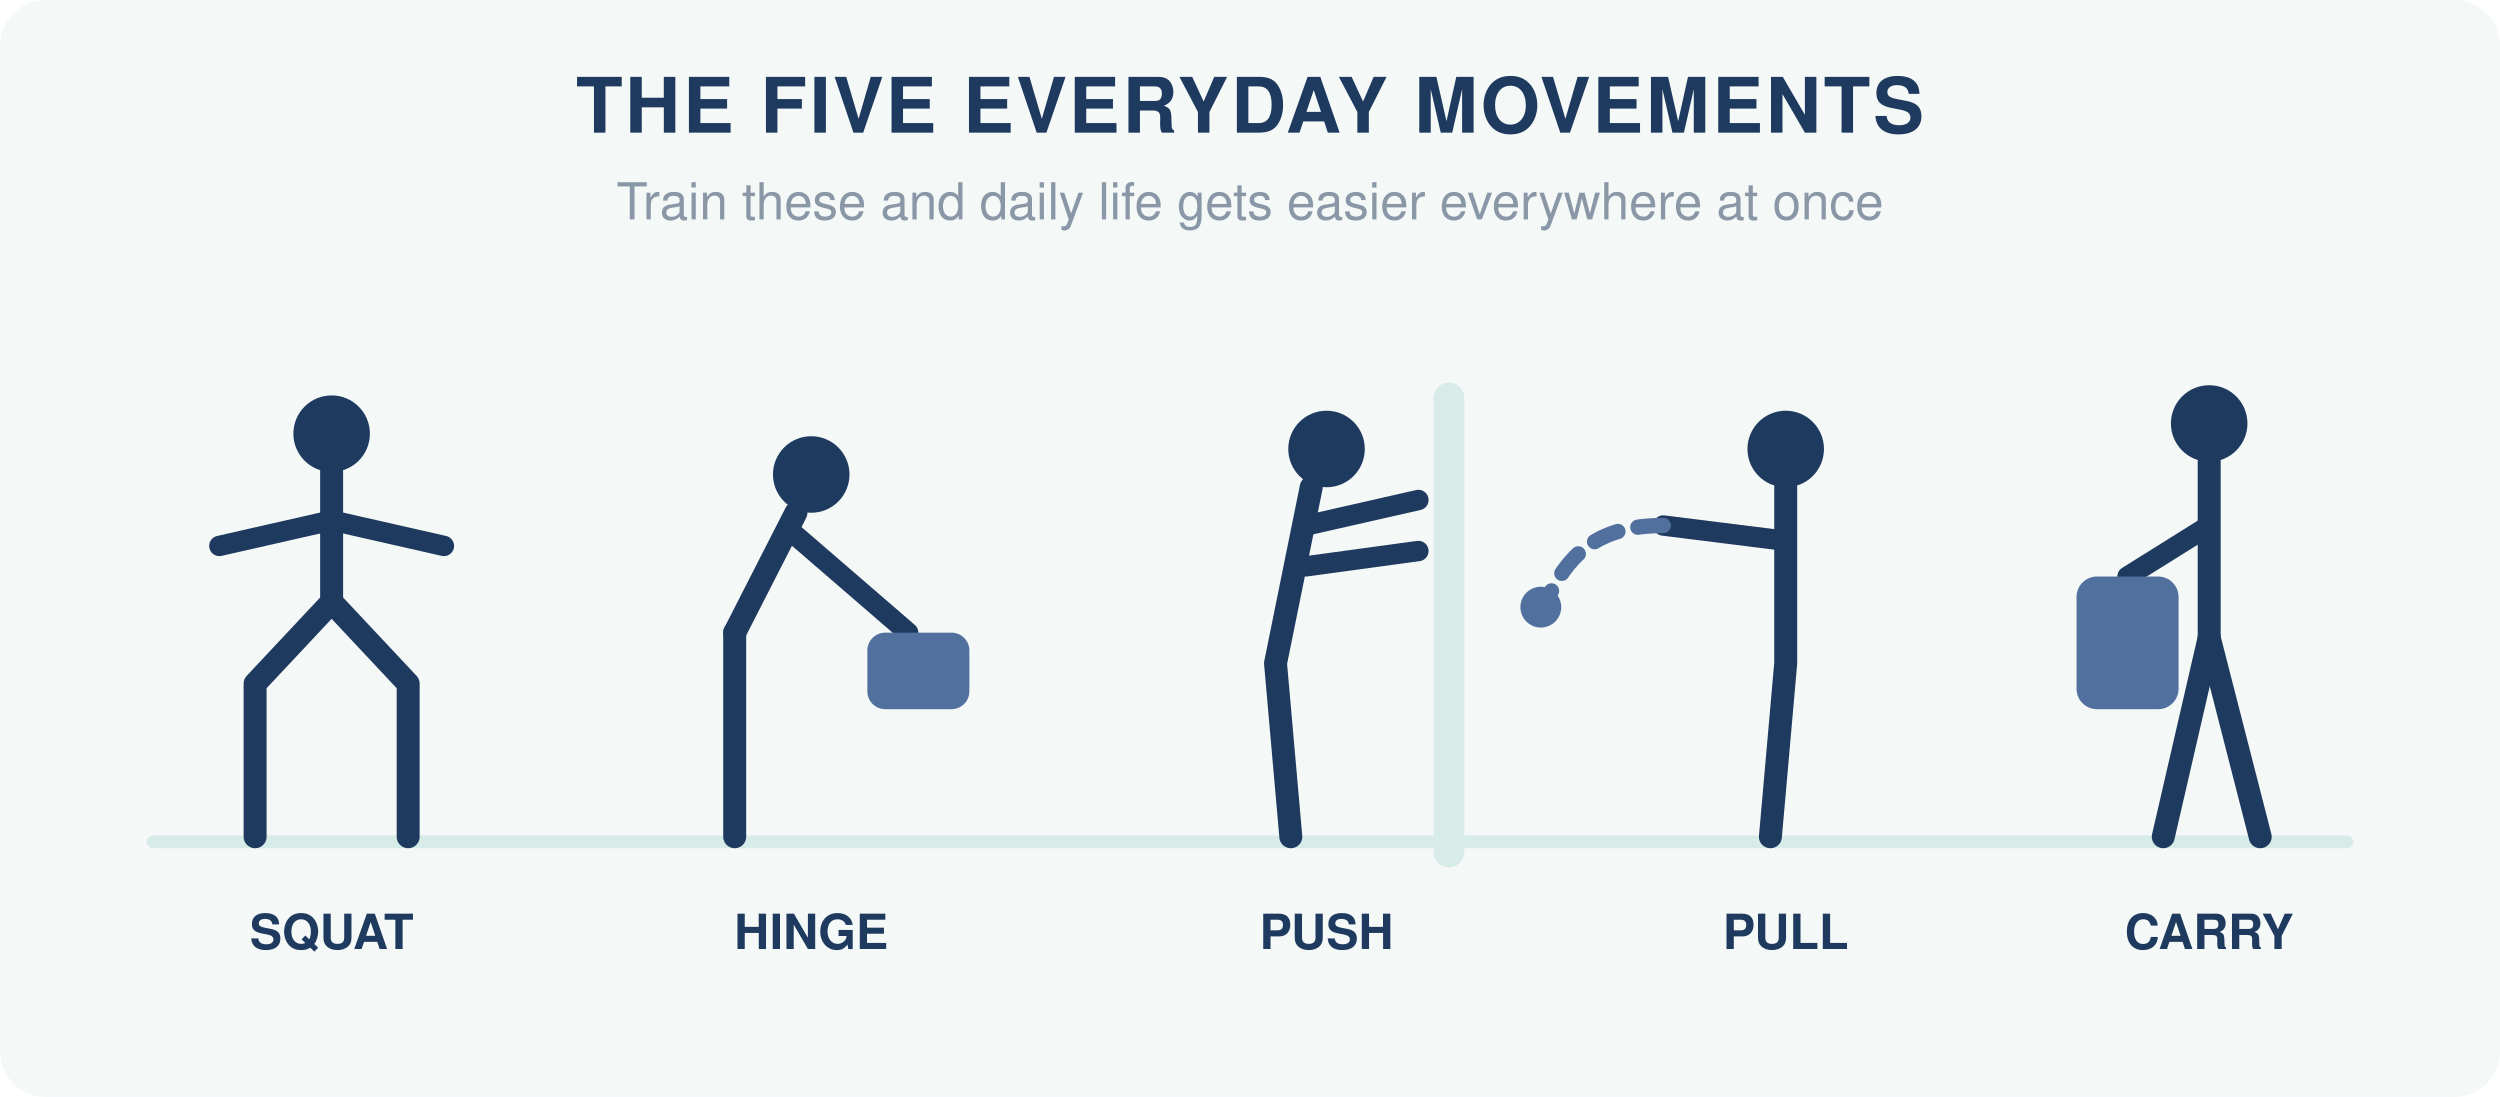
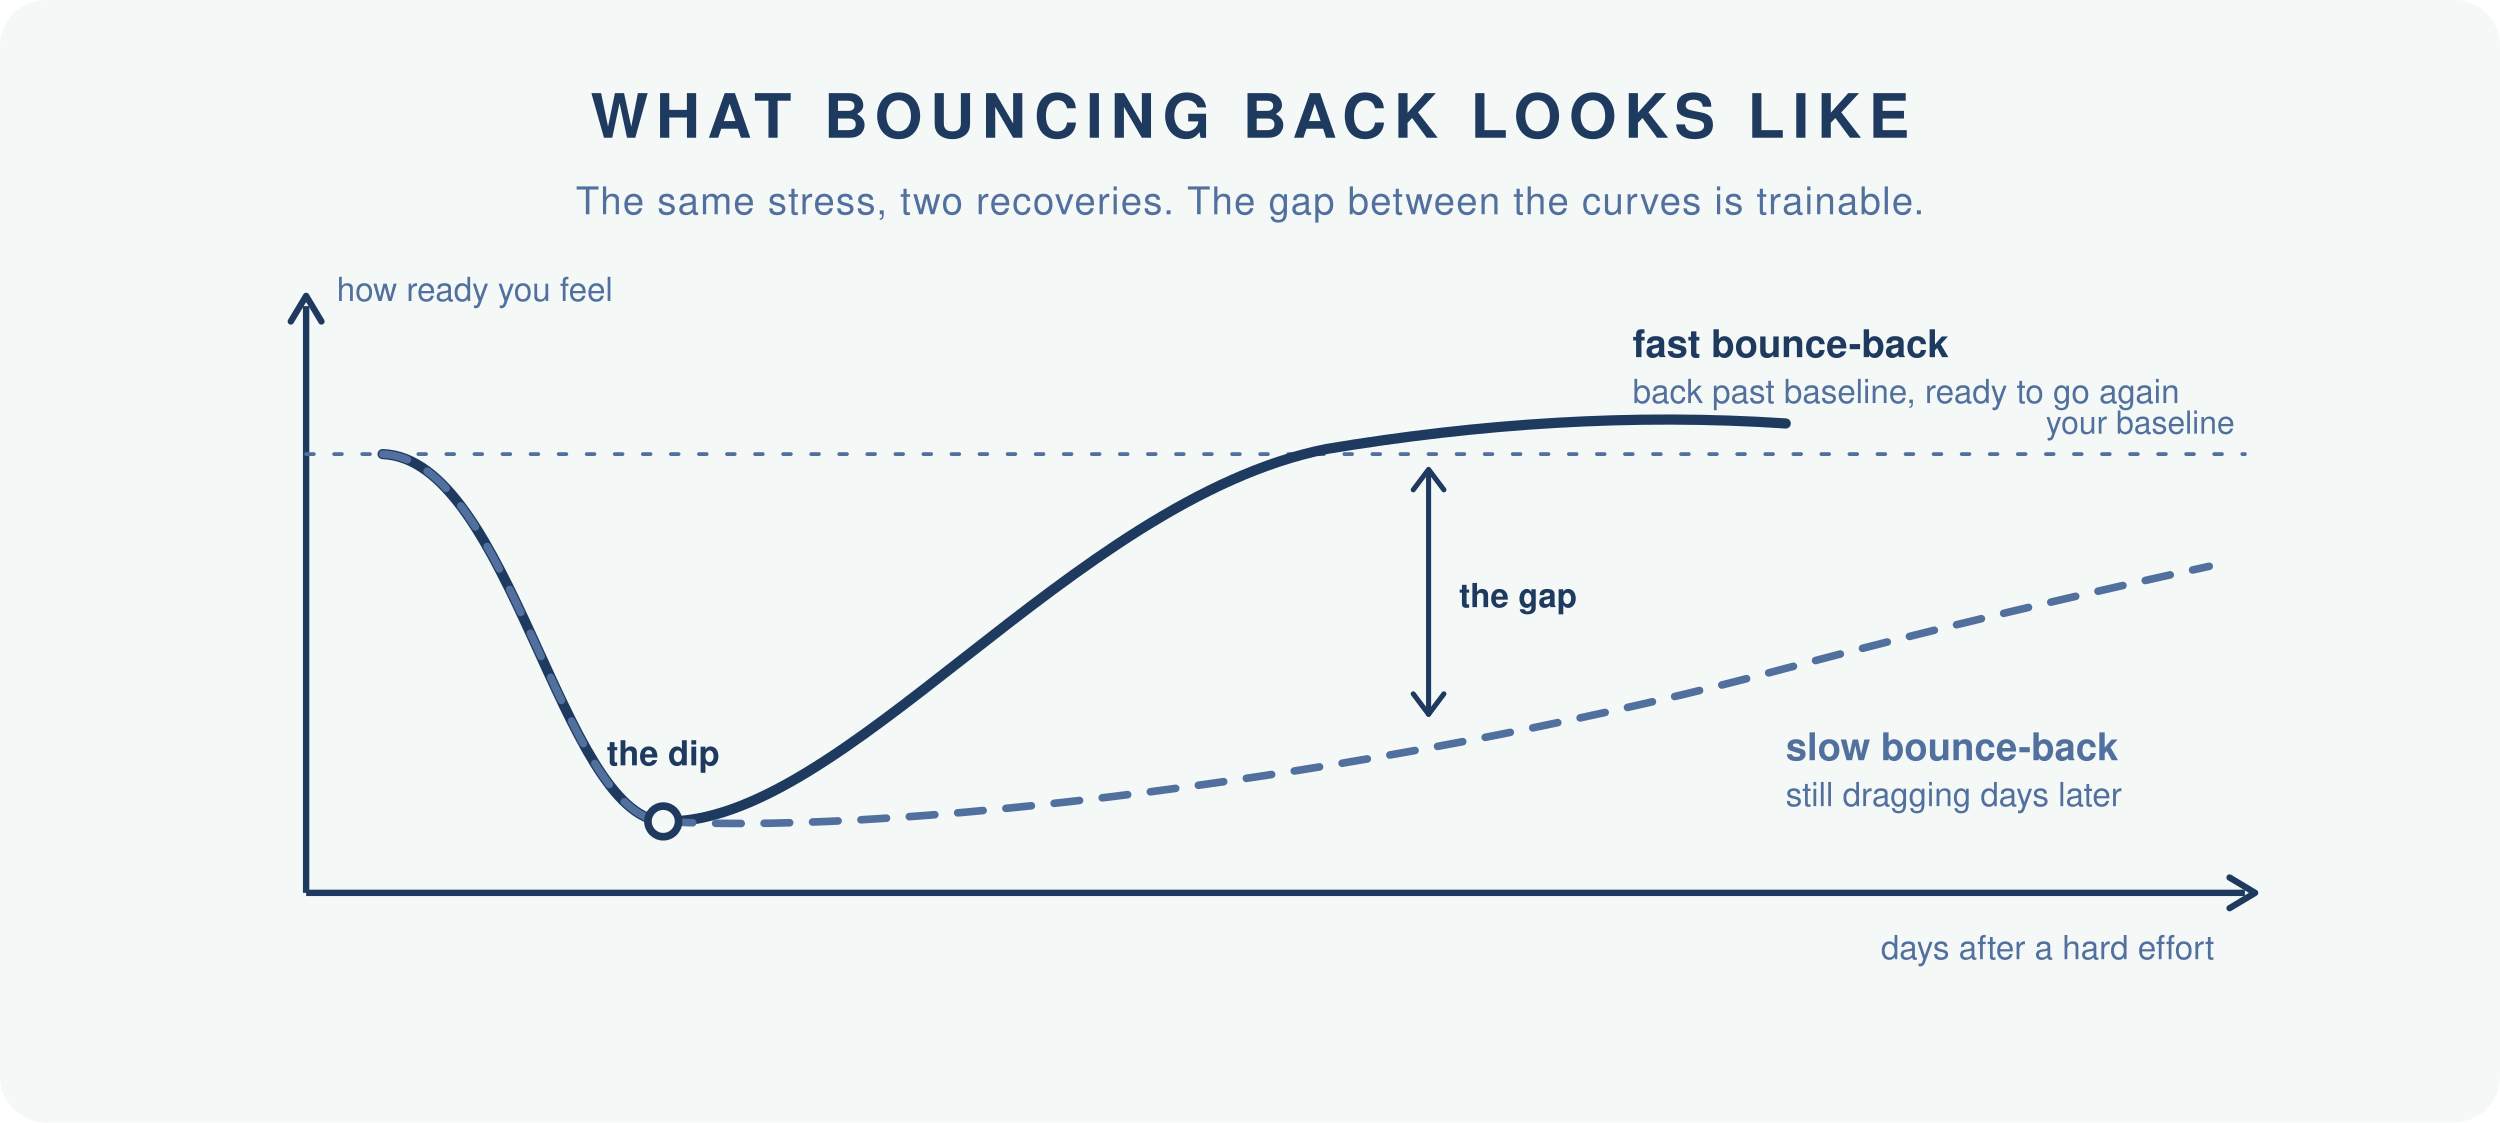
- <svg xmlns="http://www.w3.org/2000/svg" width="980" height="430" viewBox="0 0 980 430">
-   <defs />
-   <rect x="0" y="0" width="980" height="430" rx="18" fill="#F4F8F7" />
-   <text x="490" y="52" font-family="Helvetica, Arial, sans-serif" font-size="30" fill="#1F3A5F" font-weight="bold" text-anchor="middle" letter-spacing="1">THE FIVE EVERYDAY MOVEMENTS</text>
-   <text x="490" y="86" font-family="Helvetica, Arial, sans-serif" font-size="20" fill="#8A97A6" text-anchor="middle">Train these and daily life gets easier everywhere at once</text>
-   <line x1="60" y1="330" x2="920" y2="330" stroke="#D7EBE8" stroke-width="5" stroke-linecap="round" />
-   <circle cx="130" cy="170" r="15" fill="#1F3A5F" />
-   <polyline points="130,185 130,236" fill="none" stroke="#1F3A5F" stroke-width="9" stroke-linecap="round" />
-   <polyline points="130,236 100,268 100,328" fill="none" stroke="#1F3A5F" stroke-width="9" stroke-linecap="round" stroke-linejoin="round" />
-   <polyline points="130,236 160,268 160,328" fill="none" stroke="#1F3A5F" stroke-width="9" stroke-linecap="round" stroke-linejoin="round" />
-   <polyline points="130,204 86,214" fill="none" stroke="#1F3A5F" stroke-width="8" stroke-linecap="round" />
-   <polyline points="130,204 174,214" fill="none" stroke="#1F3A5F" stroke-width="8" stroke-linecap="round" />
-   <text x="130" y="372" font-family="Helvetica, Arial, sans-serif" font-size="19" fill="#1F3A5F" font-weight="bold" text-anchor="middle">SQUAT</text>
-   <circle cx="318" cy="186" r="15" fill="#1F3A5F" />
-   <polyline points="312,201 288,248" fill="none" stroke="#1F3A5F" stroke-width="9" stroke-linecap="round" />
-   <polyline points="288,248 288,328" fill="none" stroke="#1F3A5F" stroke-width="9" stroke-linecap="round" />
-   <polyline points="312,210 356,248" fill="none" stroke="#1F3A5F" stroke-width="8" stroke-linecap="round" />
-   <rect x="340" y="248" width="40" height="30" rx="7" fill="#52709E" />
-   <text x="318" y="372" font-family="Helvetica, Arial, sans-serif" font-size="19" fill="#1F3A5F" font-weight="bold" text-anchor="middle">HINGE</text>
-   <circle cx="520" cy="176" r="15" fill="#1F3A5F" />
-   <polyline points="514,191 500,260 506,328" fill="none" stroke="#1F3A5F" stroke-width="9" stroke-linecap="round" stroke-linejoin="round" />
-   <polyline points="512,206 556,196" fill="none" stroke="#1F3A5F" stroke-width="8" stroke-linecap="round" />
-   <polyline points="512,222 556,216" fill="none" stroke="#1F3A5F" stroke-width="8" stroke-linecap="round" />
-   <rect x="562" y="150" width="12" height="190" rx="6" fill="#D7EBE8" />
-   <text x="520" y="372" font-family="Helvetica, Arial, sans-serif" font-size="19" fill="#1F3A5F" font-weight="bold" text-anchor="middle">PUSH</text>
-   <circle cx="700" cy="176" r="15" fill="#1F3A5F" />
-   <polyline points="700,191 700,260 694,328" fill="none" stroke="#1F3A5F" stroke-width="9" stroke-linecap="round" stroke-linejoin="round" />
-   <polyline points="700,212 652,206" fill="none" stroke="#1F3A5F" stroke-width="8" stroke-linecap="round" />
-   <path d="M 652 206 C 628 206 616 216 608 232" fill="none" stroke="#52709E" stroke-width="6" stroke-dasharray="10 8" stroke-linecap="round" />
-   <circle cx="604" cy="238" r="8" fill="#52709E" />
-   <text x="700" y="372" font-family="Helvetica, Arial, sans-serif" font-size="19" fill="#1F3A5F" font-weight="bold" text-anchor="middle">PULL</text>
-   <circle cx="866" cy="166" r="15" fill="#1F3A5F" />
-   <polyline points="866,181 866,250" fill="none" stroke="#1F3A5F" stroke-width="9" stroke-linecap="round" />
-   <polyline points="866,250 848,328" fill="none" stroke="#1F3A5F" stroke-width="9" stroke-linecap="round" />
-   <polyline points="866,250 886,328" fill="none" stroke="#1F3A5F" stroke-width="9" stroke-linecap="round" />
-   <polyline points="866,206 834,226" fill="none" stroke="#1F3A5F" stroke-width="8" stroke-linecap="round" />
-   <rect x="814" y="226" width="40" height="52" rx="8" fill="#52709E" />
-   <text x="866" y="372" font-family="Helvetica, Arial, sans-serif" font-size="19" fill="#1F3A5F" font-weight="bold" text-anchor="middle">CARRY</text>
+ <svg xmlns="http://www.w3.org/2000/svg" width="980" height="440" viewBox="0 0 980 440">
+   <rect x="0" y="0" width="980" height="440" rx="18" fill="#F4F8F7" />
+   <text x="490" y="54" font-family="Helvetica, Arial, sans-serif" font-size="24" fill="#1F3A5F" font-weight="bold" text-anchor="middle" letter-spacing="3">WHAT BOUNCING BACK LOOKS LIKE</text>
+   <text x="490" y="84" font-family="Helvetica, Arial, sans-serif" font-size="15" fill="#52709E" text-anchor="middle" letter-spacing="0.5">The same stress, two recoveries. The gap between the curves is trainable.</text>
+   <line x1="120" y1="350" x2="880" y2="350" stroke="#1F3A5F" stroke-width="2.5" />
+   <line x1="120" y1="350" x2="120" y2="120" stroke="#1F3A5F" stroke-width="2.5" />
+   <polyline points="874,344 884,350 874,356" fill="none" stroke="#1F3A5F" stroke-width="2.5" stroke-linecap="round" stroke-linejoin="round" />
+   <polyline points="114,126 120,116 126,126" fill="none" stroke="#1F3A5F" stroke-width="2.5" stroke-linecap="round" stroke-linejoin="round" />
+   <text x="132" y="118" font-family="Helvetica, Arial, sans-serif" font-size="13" fill="#52709E">how ready you feel</text>
+   <text x="868" y="376" font-family="Helvetica, Arial, sans-serif" font-size="13" fill="#52709E" text-anchor="end">days after a hard effort</text>
+   <line x1="120" y1="178" x2="880" y2="178" stroke="#52709E" stroke-width="1.5" stroke-dasharray="3 8" stroke-linecap="round" />
+   <text x="876" y="170" font-family="Helvetica, Arial, sans-serif" font-size="12.5" fill="#52709E" text-anchor="end">your baseline</text>
+   <path d="M 150 178 C 200 180 220 320 260 322 C 330 324 420 196 520 176 C 580 166 640 162 700 166" fill="none" stroke="#1F3A5F" stroke-width="4" stroke-linecap="round" />
+   <path d="M 150 178 C 200 180 220 320 260 322 C 360 328 560 300 700 262 C 760 246 820 232 866 222" fill="none" stroke="#52709E" stroke-width="3" stroke-dasharray="10 9" stroke-linecap="round" />
+   <circle cx="260" cy="322" r="6" fill="#F4F8F7" stroke="#1F3A5F" stroke-width="3" />
+   <text x="260" y="300" font-family="Helvetica, Arial, sans-serif" font-size="13.5" fill="#1F3A5F" text-anchor="middle" font-weight="bold">the dip</text>
+   <text x="640" y="140" font-family="Helvetica, Arial, sans-serif" font-size="15" fill="#1F3A5F" font-weight="bold">fast bounce-back</text>
+   <text x="640" y="158" font-family="Helvetica, Arial, sans-serif" font-size="13" fill="#52709E">back past baseline, ready to go again</text>
+   <text x="700" y="298" font-family="Helvetica, Arial, sans-serif" font-size="15" fill="#52709E" font-weight="bold">slow bounce-back</text>
+   <text x="700" y="316" font-family="Helvetica, Arial, sans-serif" font-size="13" fill="#52709E">still dragging days later</text>
+   <g stroke="#1F3A5F" stroke-width="2" stroke-linecap="round">
+     <line x1="560" y1="186" x2="560" y2="280" />
+     <polyline points="554,192 560,184 566,192" fill="none" stroke-linejoin="round" />
+     <polyline points="554,272 560,280 566,272" fill="none" stroke-linejoin="round" />
+   </g>
+   <text x="572" y="238" font-family="Helvetica, Arial, sans-serif" font-size="13" fill="#1F3A5F" font-weight="bold">the gap</text>
</svg>
